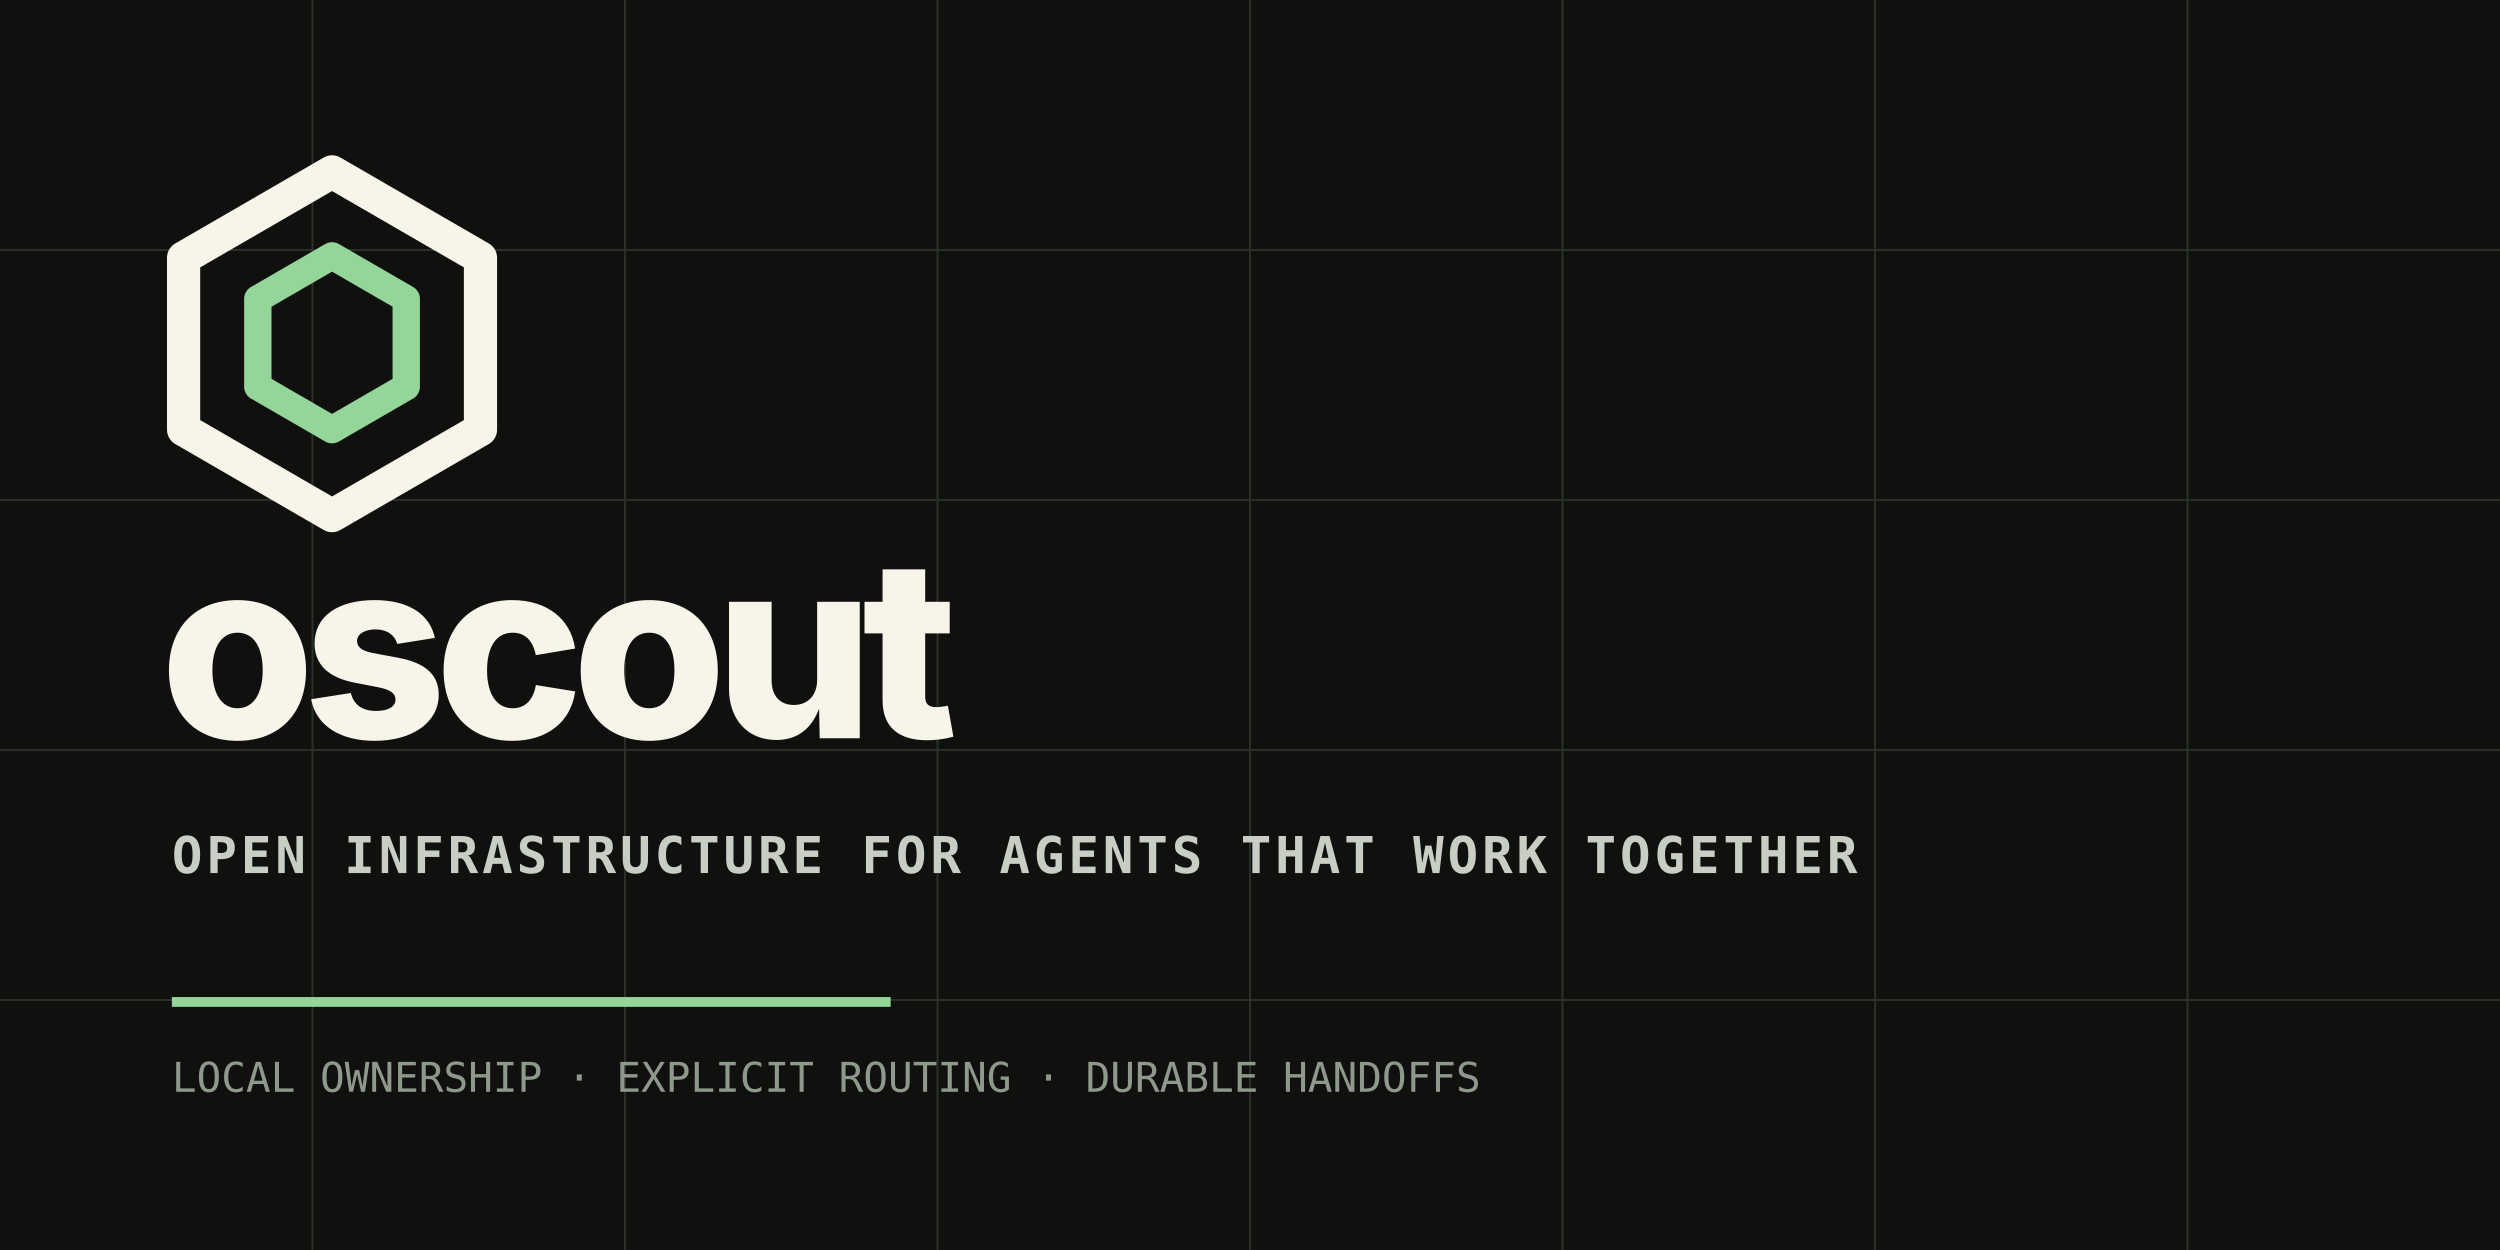
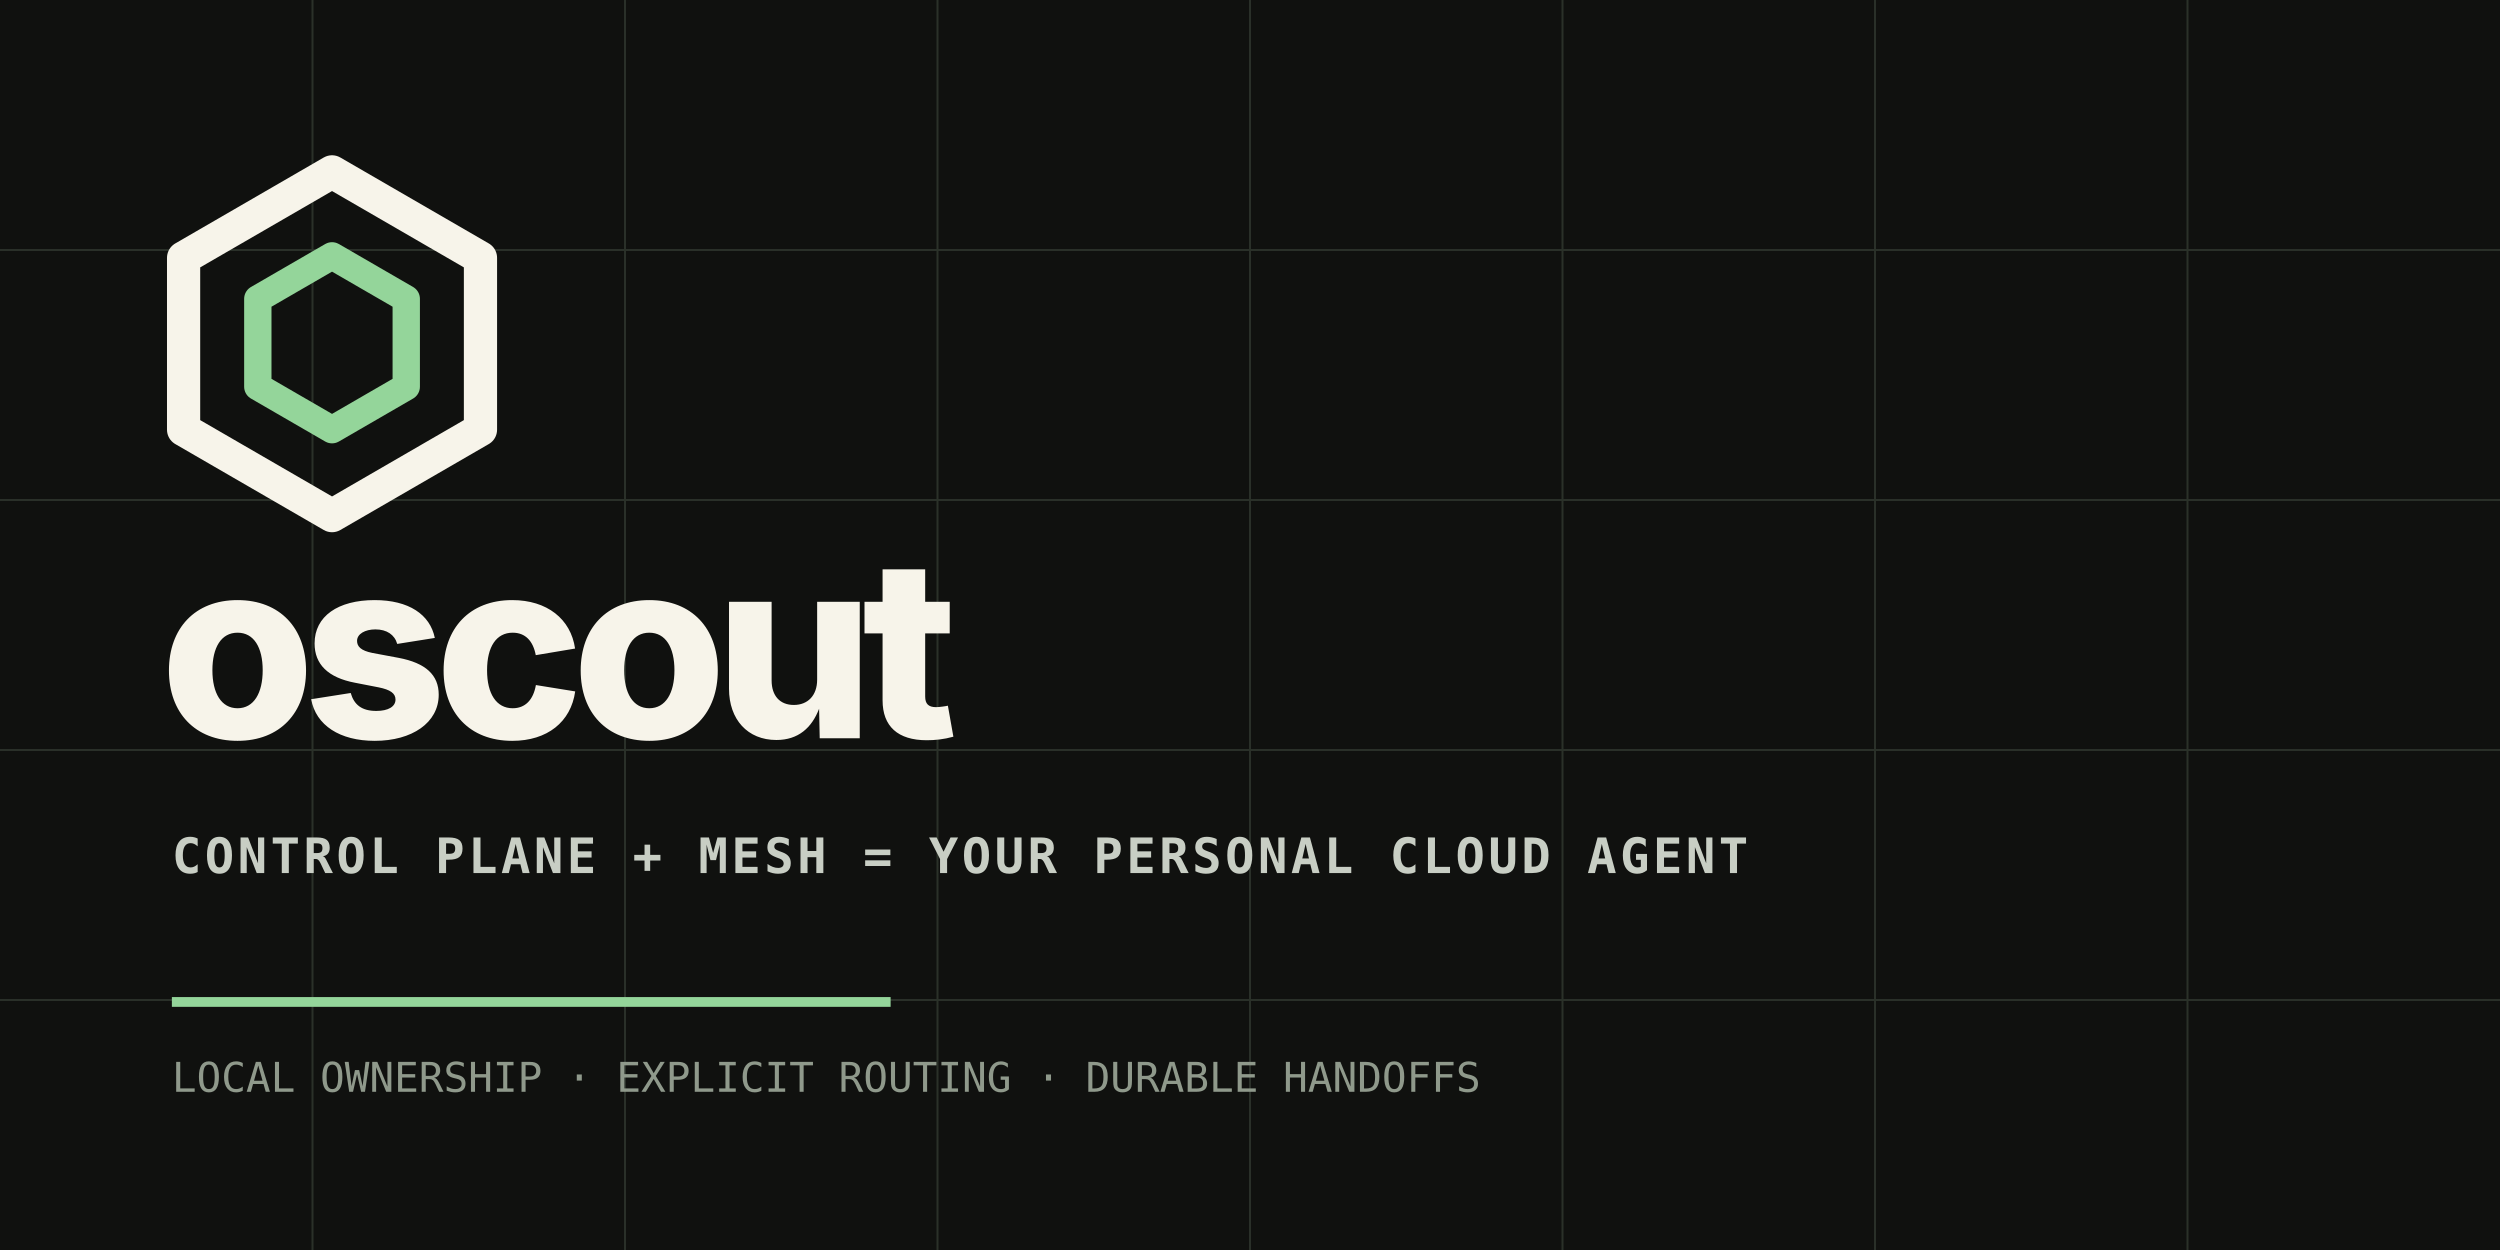
<svg xmlns="http://www.w3.org/2000/svg" width="1280" height="640" viewBox="0 0 1280 640" role="img" aria-labelledby="title desc">
  <rect width="1280" height="640" fill="#10110f" />
  <g stroke="#394238" opacity=".65">
    <path d="M0 128h1280M0 256h1280M0 384h1280M0 512h1280" />
    <path d="M160 0v640M320 0v640M480 0v640M640 0v640M800 0v640M960 0v640M1120 0v640" />
  </g>
  <g transform="translate(82 88)" fill="none" stroke-linejoin="round">
    <path d="M88 0l76 44v88l-76 44-76-44V44z" stroke="#f7f4ea" stroke-width="17" />
    <path d="M88 43l38 22v45l-38 22-38-22V65z" stroke="#94d59a" stroke-width="14" />
  </g>
  <text x="82" y="378" fill="#f7f4ea" font-family="ui-sans-serif, system-ui, -apple-system, BlinkMacSystemFont, Segoe UI, sans-serif" font-size="128" font-weight="760" letter-spacing="-6">oscout</text>
-   <text x="88" y="447" fill="#c8cec4" font-family="ui-monospace, SFMono-Regular, Menlo, monospace" font-size="26" font-weight="600" letter-spacing="2">OPEN INFRASTRUCTURE FOR AGENTS THAT WORK TOGETHER</text>
+   <text x="88" y="447" fill="#c8cec4" font-family="ui-monospace, SFMono-Regular, Menlo, monospace" font-size="25" font-weight="600" letter-spacing="1.8">CONTROL PLANE + MESH = YOUR PERSONAL CLOUD AGENT</text>
  <path d="M88 513h368" stroke="#94d59a" stroke-width="5" />
  <text x="88" y="559" fill="#8f998b" font-family="ui-monospace, SFMono-Regular, Menlo, monospace" font-size="21">LOCAL OWNERSHIP · EXPLICIT ROUTING · DURABLE HANDOFFS</text>
</svg>
